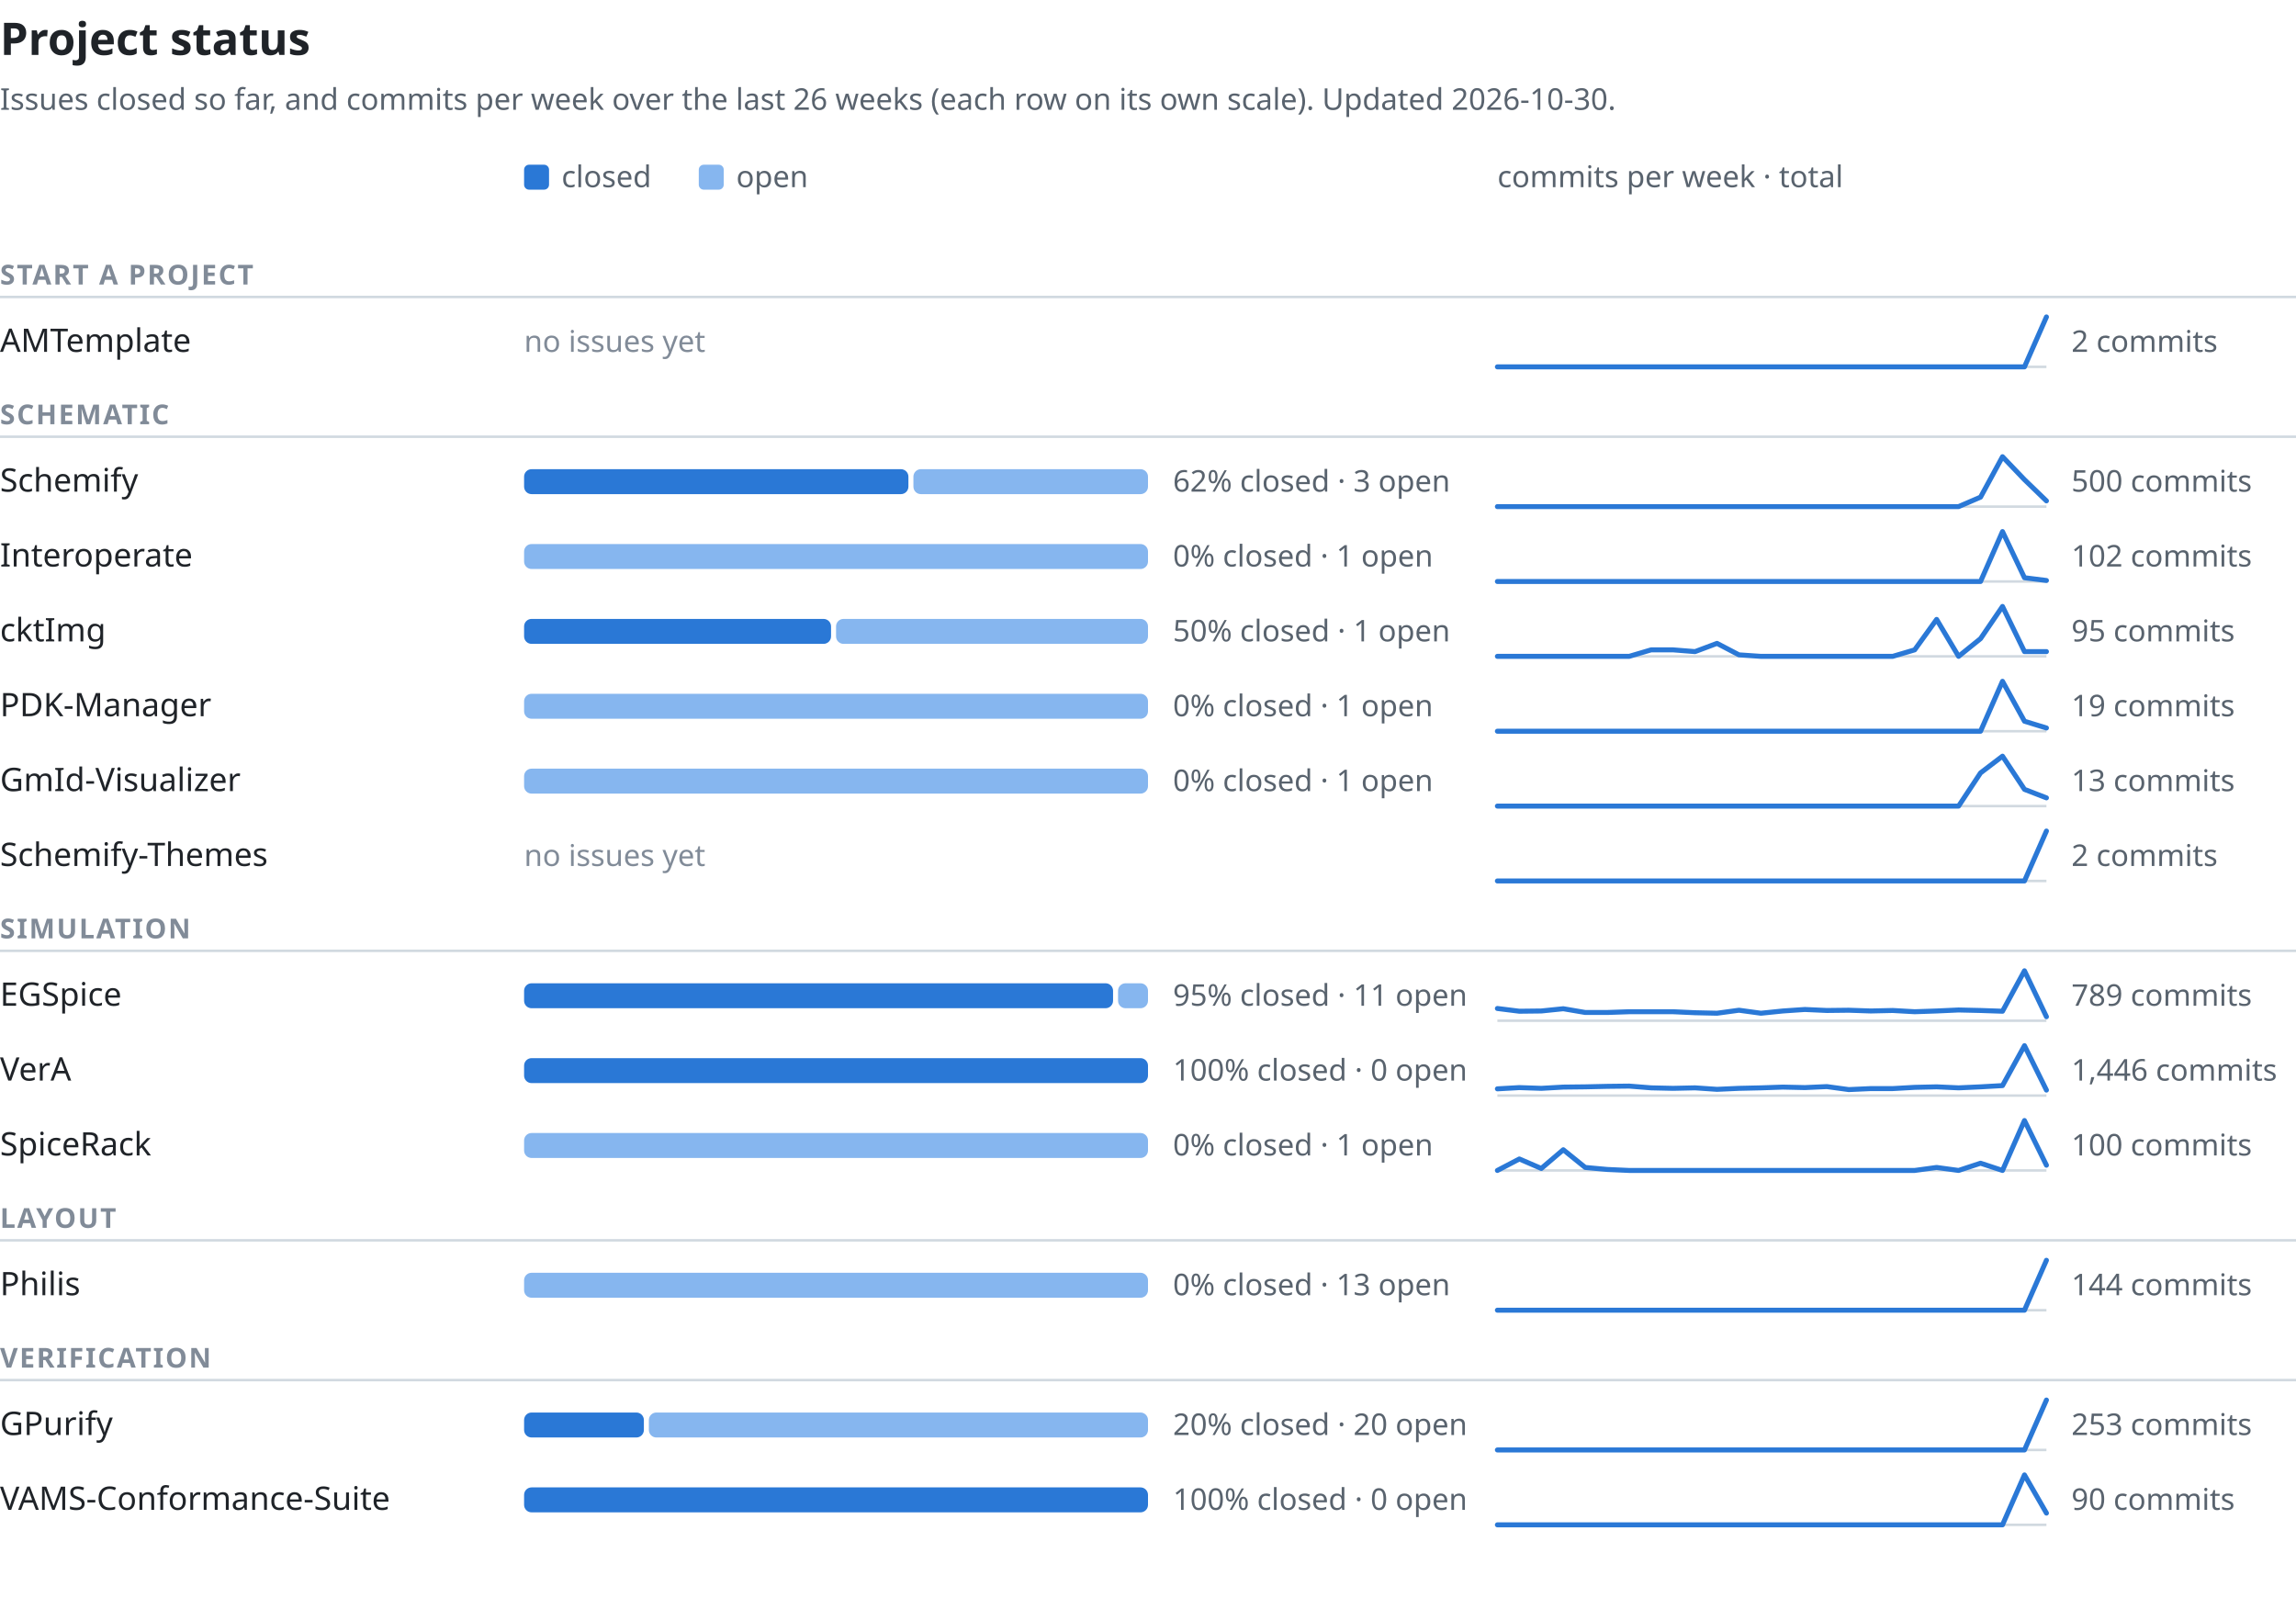
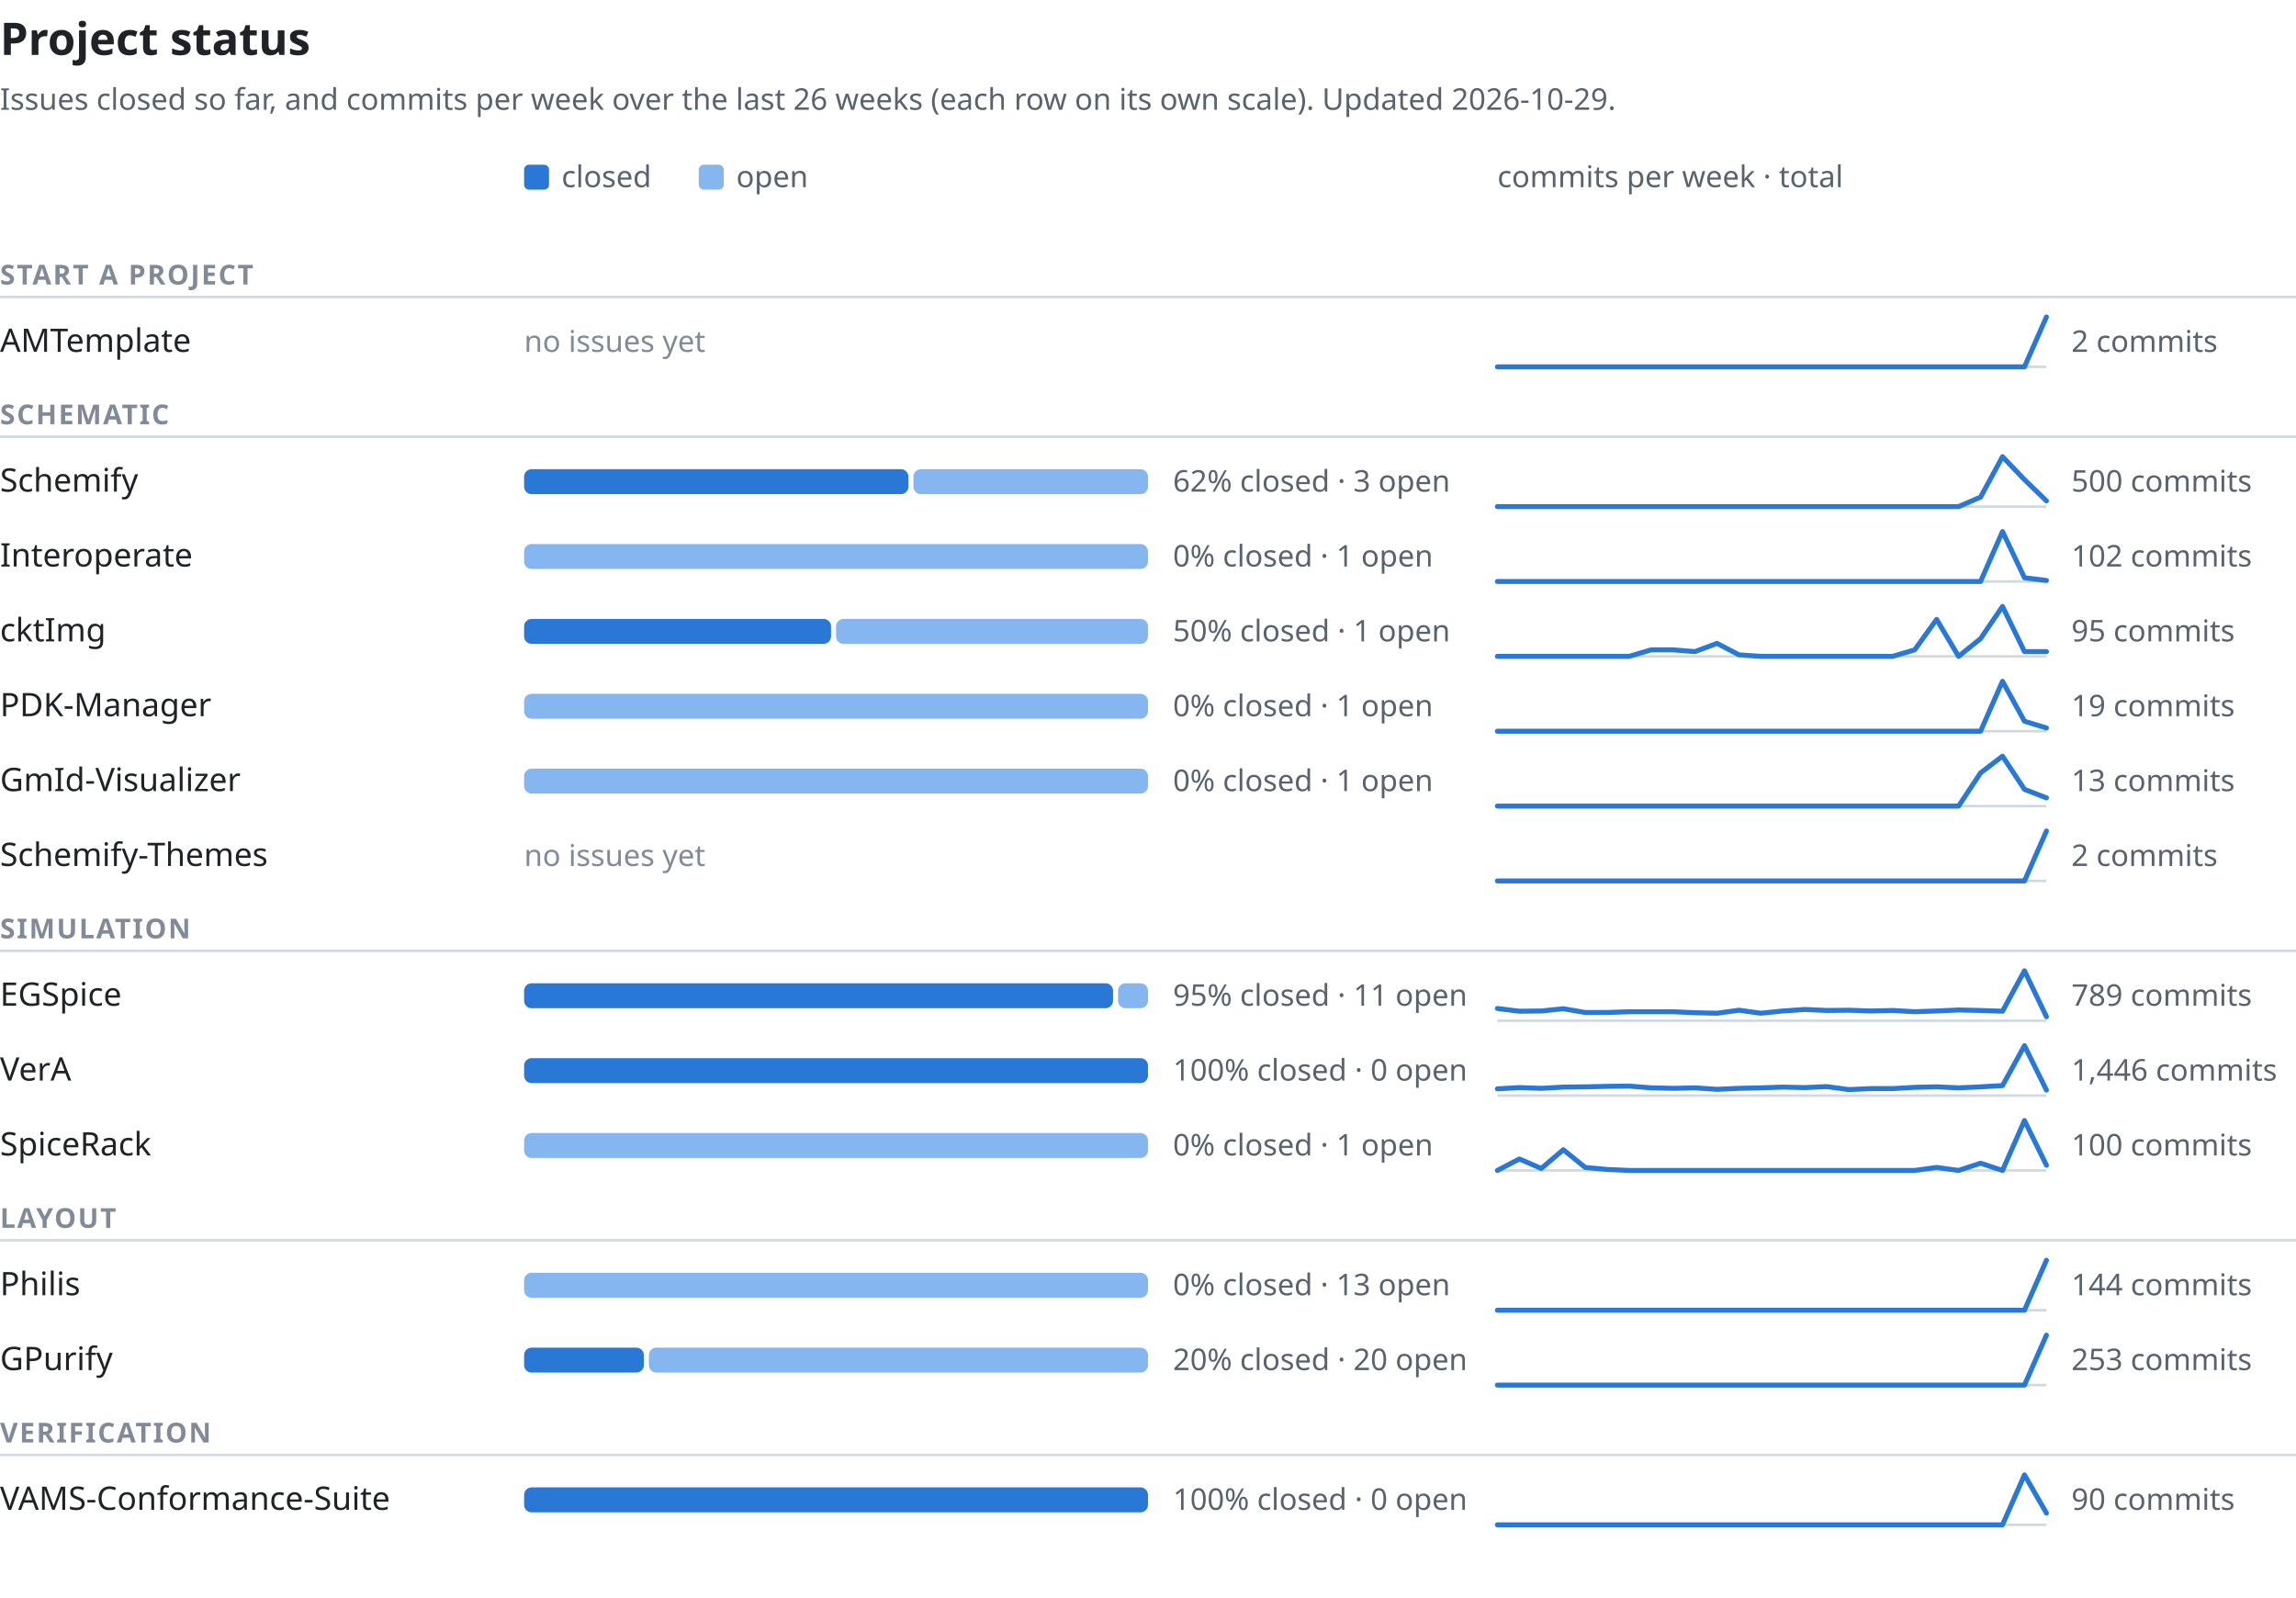
<svg xmlns="http://www.w3.org/2000/svg" width="920" height="640" viewBox="0 0 920 640" font-family="-apple-system,BlinkMacSystemFont,'Segoe UI','Noto Sans',Helvetica,Arial,sans-serif" role="img" aria-labelledby="t d">
  <text x="0" y="22" font-size="18" font-weight="600" fill="#1f2328">Project status</text>
-   <text x="0" y="44" font-size="12" fill="#59636e">Issues closed so far, and commits per week over the last 26 weeks (each row on its own scale). Updated 2026-10-30.</text>
+   <text x="0" y="44" font-size="12" fill="#59636e">Issues closed so far, and commits per week over the last 26 weeks (each row on its own scale). Updated 2026-10-29.</text>
  <rect x="210" y="66" width="10" height="10" rx="2" fill="#2a78d6" />
  <text x="225" y="75" font-size="12" fill="#59636e">closed</text>
  <rect x="280" y="66" width="10" height="10" rx="2" fill="#86b6ef" />
  <text x="295" y="75" font-size="12" fill="#59636e">open</text>
  <text x="600" y="75" font-size="12" fill="#59636e">commits per week · total</text>
  <text x="0" y="114" font-size="11" font-weight="600" letter-spacing="0.06em" fill="#818b98">START A PROJECT</text>
  <line x1="0" y1="119" x2="920" y2="119" stroke="#d1d9e0" stroke-width="1" />
  <text x="0" y="141.0" font-size="13" font-weight="500" fill="#1f2328">AMTemplate</text>
  <text x="210" y="141.0" font-size="12" fill="#818b98">no issues yet</text>
  <line x1="600" y1="147.0" x2="820" y2="147.0" stroke="#d1d9e0" stroke-width="1" />
  <polyline points="600.0,147.0 608.8,147.0 617.6,147.0 626.4,147.0 635.2,147.0 644.0,147.0 652.8,147.0 661.6,147.0 670.4,147.0 679.2,147.0 688.0,147.0 696.8,147.0 705.6,147.0 714.4,147.0 723.2,147.0 732.0,147.0 740.8,147.0 749.6,147.0 758.4,147.0 767.2,147.0 776.0,147.0 784.8,147.0 793.6,147.0 802.4,147.0 811.2,147.0 820.0,127.0" fill="none" stroke="#2a78d6" stroke-width="2" stroke-linejoin="round" stroke-linecap="round" />
  <text x="830" y="141.0" font-size="12" fill="#59636e" style="font-variant-numeric:tabular-nums">2 commits</text>
  <text x="0" y="170" font-size="11" font-weight="600" letter-spacing="0.06em" fill="#818b98">SCHEMATIC</text>
  <line x1="0" y1="175" x2="920" y2="175" stroke="#d1d9e0" stroke-width="1" />
  <text x="0" y="197.0" font-size="13" font-weight="500" fill="#1f2328">Schemify</text>
  <rect x="210" y="188.0" width="154" height="10" rx="3" fill="#2a78d6" />
  <rect x="366" y="188.0" width="94" height="10" rx="3" fill="#86b6ef" />
  <text x="470" y="197.0" font-size="12" fill="#59636e" style="font-variant-numeric:tabular-nums">62% closed · 3 open</text>
  <line x1="600" y1="203.0" x2="820" y2="203.0" stroke="#d1d9e0" stroke-width="1" />
  <polyline points="600.0,203.0 608.8,203.0 617.6,203.0 626.4,203.0 635.2,203.0 644.0,203.0 652.8,203.0 661.6,203.0 670.4,203.0 679.2,203.0 688.0,203.0 696.8,203.0 705.6,203.0 714.4,203.0 723.2,203.0 732.0,203.0 740.8,203.0 749.6,203.0 758.4,203.0 767.2,203.0 776.0,203.0 784.8,203.0 793.6,199.2 802.4,183.0 811.2,192.2 820.0,200.7" fill="none" stroke="#2a78d6" stroke-width="2" stroke-linejoin="round" stroke-linecap="round" />
  <text x="830" y="197.0" font-size="12" fill="#59636e" style="font-variant-numeric:tabular-nums">500 commits</text>
  <text x="0" y="227.0" font-size="13" font-weight="500" fill="#1f2328">Interoperate</text>
  <rect x="210" y="218.0" width="250" height="10" rx="3" fill="#86b6ef" />
  <text x="470" y="227.0" font-size="12" fill="#59636e" style="font-variant-numeric:tabular-nums">0% closed · 1 open</text>
  <line x1="600" y1="233.0" x2="820" y2="233.0" stroke="#d1d9e0" stroke-width="1" />
  <polyline points="600.0,233.0 608.8,233.0 617.6,233.0 626.4,233.0 635.2,233.0 644.0,233.0 652.8,233.0 661.6,233.0 670.4,233.0 679.2,233.0 688.0,233.0 696.8,233.0 705.6,233.0 714.4,233.0 723.2,233.0 732.0,233.0 740.8,233.0 749.6,233.0 758.4,233.0 767.2,233.0 776.0,233.0 784.8,233.0 793.6,233.0 802.4,213.0 811.2,231.5 820.0,232.6" fill="none" stroke="#2a78d6" stroke-width="2" stroke-linejoin="round" stroke-linecap="round" />
  <text x="830" y="227.0" font-size="12" fill="#59636e" style="font-variant-numeric:tabular-nums">102 commits</text>
  <text x="0" y="257.0" font-size="13" font-weight="500" fill="#1f2328">cktImg</text>
  <rect x="210" y="248.0" width="123" height="10" rx="3" fill="#2a78d6" />
  <rect x="335" y="248.0" width="125" height="10" rx="3" fill="#86b6ef" />
  <text x="470" y="257.0" font-size="12" fill="#59636e" style="font-variant-numeric:tabular-nums">50% closed · 1 open</text>
  <line x1="600" y1="263.0" x2="820" y2="263.0" stroke="#d1d9e0" stroke-width="1" />
  <polyline points="600.0,263.0 608.8,263.0 617.6,263.0 626.4,263.0 635.2,263.0 644.0,263.0 652.8,263.0 661.6,260.4 670.4,260.4 679.2,261.1 688.0,257.8 696.8,262.4 705.6,263.0 714.4,263.0 723.2,263.0 732.0,263.0 740.8,263.0 749.6,263.0 758.4,263.0 767.2,260.4 776.0,248.2 784.8,263.0 793.6,255.9 802.4,243.0 811.2,261.1 820.0,261.1" fill="none" stroke="#2a78d6" stroke-width="2" stroke-linejoin="round" stroke-linecap="round" />
  <text x="830" y="257.0" font-size="12" fill="#59636e" style="font-variant-numeric:tabular-nums">95 commits</text>
  <text x="0" y="287.0" font-size="13" font-weight="500" fill="#1f2328">PDK-Manager</text>
  <rect x="210" y="278.0" width="250" height="10" rx="3" fill="#86b6ef" />
  <text x="470" y="287.0" font-size="12" fill="#59636e" style="font-variant-numeric:tabular-nums">0% closed · 1 open</text>
  <line x1="600" y1="293.0" x2="820" y2="293.0" stroke="#d1d9e0" stroke-width="1" />
  <polyline points="600.0,293.0 608.8,293.0 617.6,293.0 626.4,293.0 635.2,293.0 644.0,293.0 652.8,293.0 661.6,293.0 670.4,293.0 679.2,293.0 688.0,293.0 696.8,293.0 705.6,293.0 714.4,293.0 723.2,293.0 732.0,293.0 740.8,293.0 749.6,293.0 758.4,293.0 767.2,293.0 776.0,293.0 784.8,293.0 793.6,293.0 802.4,273.0 811.2,289.0 820.0,291.7" fill="none" stroke="#2a78d6" stroke-width="2" stroke-linejoin="round" stroke-linecap="round" />
  <text x="830" y="287.0" font-size="12" fill="#59636e" style="font-variant-numeric:tabular-nums">19 commits</text>
  <text x="0" y="317.0" font-size="13" font-weight="500" fill="#1f2328">GmId-Visualizer</text>
  <rect x="210" y="308.0" width="250" height="10" rx="3" fill="#86b6ef" />
  <text x="470" y="317.0" font-size="12" fill="#59636e" style="font-variant-numeric:tabular-nums">0% closed · 1 open</text>
  <line x1="600" y1="323.0" x2="820" y2="323.0" stroke="#d1d9e0" stroke-width="1" />
  <polyline points="600.0,323.0 608.8,323.0 617.6,323.0 626.4,323.0 635.2,323.0 644.0,323.0 652.8,323.0 661.6,323.0 670.4,323.0 679.2,323.0 688.0,323.0 696.8,323.0 705.6,323.0 714.4,323.0 723.2,323.0 732.0,323.0 740.8,323.0 749.6,323.0 758.4,323.0 767.2,323.0 776.0,323.0 784.8,323.0 793.6,309.7 802.4,303.0 811.2,316.3 820.0,319.7" fill="none" stroke="#2a78d6" stroke-width="2" stroke-linejoin="round" stroke-linecap="round" />
  <text x="830" y="317.0" font-size="12" fill="#59636e" style="font-variant-numeric:tabular-nums">13 commits</text>
  <text x="0" y="347.0" font-size="13" font-weight="500" fill="#1f2328">Schemify-Themes</text>
  <text x="210" y="347.0" font-size="12" fill="#818b98">no issues yet</text>
  <line x1="600" y1="353.0" x2="820" y2="353.0" stroke="#d1d9e0" stroke-width="1" />
  <polyline points="600.0,353.0 608.8,353.0 617.6,353.0 626.4,353.0 635.2,353.0 644.0,353.0 652.8,353.0 661.6,353.0 670.4,353.0 679.2,353.0 688.0,353.0 696.8,353.0 705.6,353.0 714.4,353.0 723.2,353.0 732.0,353.0 740.8,353.0 749.6,353.0 758.4,353.0 767.2,353.0 776.0,353.0 784.8,353.0 793.6,353.0 802.4,353.0 811.2,353.0 820.0,333.0" fill="none" stroke="#2a78d6" stroke-width="2" stroke-linejoin="round" stroke-linecap="round" />
  <text x="830" y="347.0" font-size="12" fill="#59636e" style="font-variant-numeric:tabular-nums">2 commits</text>
  <text x="0" y="376" font-size="11" font-weight="600" letter-spacing="0.06em" fill="#818b98">SIMULATION</text>
  <line x1="0" y1="381" x2="920" y2="381" stroke="#d1d9e0" stroke-width="1" />
  <text x="0" y="403.0" font-size="13" font-weight="500" fill="#1f2328">EGSpice</text>
  <rect x="210" y="394.0" width="236" height="10" rx="3" fill="#2a78d6" />
  <rect x="448" y="394.0" width="12" height="10" rx="3" fill="#86b6ef" />
  <text x="470" y="403.0" font-size="12" fill="#59636e" style="font-variant-numeric:tabular-nums">95% closed · 11 open</text>
  <line x1="600" y1="409.0" x2="820" y2="409.0" stroke="#d1d9e0" stroke-width="1" />
  <polyline points="600.0,404.1 608.8,405.2 617.6,405.1 626.4,404.2 635.2,405.7 644.0,405.7 652.8,405.4 661.6,405.4 670.4,405.4 679.2,405.8 688.0,406.0 696.8,404.8 705.6,406.0 714.4,405.1 723.2,404.5 732.0,404.9 740.8,404.8 749.6,405.1 758.4,404.9 767.2,405.4 776.0,405.1 784.8,404.7 793.6,404.9 802.4,405.2 811.2,389.0 820.0,407.4" fill="none" stroke="#2a78d6" stroke-width="2" stroke-linejoin="round" stroke-linecap="round" />
  <text x="830" y="403.0" font-size="12" fill="#59636e" style="font-variant-numeric:tabular-nums">789 commits</text>
  <text x="0" y="433.0" font-size="13" font-weight="500" fill="#1f2328">VerA</text>
  <rect x="210" y="424.0" width="250" height="10" rx="3" fill="#2a78d6" />
  <text x="470" y="433.0" font-size="12" fill="#59636e" style="font-variant-numeric:tabular-nums">100% closed · 0 open</text>
  <line x1="600" y1="439.0" x2="820" y2="439.0" stroke="#d1d9e0" stroke-width="1" />
  <polyline points="600.0,436.3 608.8,435.8 617.6,436.1 626.4,435.6 635.2,435.5 644.0,435.3 652.8,435.2 661.6,435.9 670.4,436.1 679.2,435.9 688.0,436.5 696.8,436.1 705.6,435.9 714.4,435.6 723.2,435.8 732.0,435.4 740.8,436.6 749.6,436.2 758.4,436.2 767.2,435.7 776.0,435.5 784.8,435.9 793.6,435.5 802.4,435.0 811.2,419.0 820.0,436.8" fill="none" stroke="#2a78d6" stroke-width="2" stroke-linejoin="round" stroke-linecap="round" />
  <text x="830" y="433.0" font-size="12" fill="#59636e" style="font-variant-numeric:tabular-nums">1,446 commits</text>
  <text x="0" y="463.0" font-size="13" font-weight="500" fill="#1f2328">SpiceRack</text>
  <rect x="210" y="454.0" width="250" height="10" rx="3" fill="#86b6ef" />
  <text x="470" y="463.0" font-size="12" fill="#59636e" style="font-variant-numeric:tabular-nums">0% closed · 1 open</text>
  <line x1="600" y1="469.0" x2="820" y2="469.0" stroke="#d1d9e0" stroke-width="1" />
  <polyline points="600.0,469.0 608.8,464.4 617.6,468.2 626.4,460.7 635.2,467.8 644.0,468.6 652.8,469.0 661.6,469.0 670.4,469.0 679.2,469.0 688.0,469.0 696.8,469.0 705.6,469.0 714.4,469.0 723.2,469.0 732.0,469.0 740.8,469.0 749.6,469.0 758.4,469.0 767.2,469.0 776.0,467.8 784.8,469.0 793.6,466.1 802.4,469.0 811.2,449.0 820.0,466.9" fill="none" stroke="#2a78d6" stroke-width="2" stroke-linejoin="round" stroke-linecap="round" />
  <text x="830" y="463.0" font-size="12" fill="#59636e" style="font-variant-numeric:tabular-nums">100 commits</text>
  <text x="0" y="492" font-size="11" font-weight="600" letter-spacing="0.06em" fill="#818b98">LAYOUT</text>
  <line x1="0" y1="497" x2="920" y2="497" stroke="#d1d9e0" stroke-width="1" />
  <text x="0" y="519.0" font-size="13" font-weight="500" fill="#1f2328">Philis</text>
  <rect x="210" y="510.0" width="250" height="10" rx="3" fill="#86b6ef" />
  <text x="470" y="519.0" font-size="12" fill="#59636e" style="font-variant-numeric:tabular-nums">0% closed · 13 open</text>
  <line x1="600" y1="525.0" x2="820" y2="525.0" stroke="#d1d9e0" stroke-width="1" />
  <polyline points="600.0,525.0 608.8,525.0 617.6,525.0 626.4,525.0 635.2,525.0 644.0,525.0 652.8,525.0 661.6,525.0 670.4,525.0 679.2,525.0 688.0,525.0 696.8,525.0 705.6,525.0 714.4,525.0 723.2,525.0 732.0,525.0 740.8,525.0 749.6,525.0 758.4,525.0 767.2,525.0 776.0,525.0 784.8,525.0 793.6,525.0 802.4,525.0 811.2,525.0 820.0,505.0" fill="none" stroke="#2a78d6" stroke-width="2" stroke-linejoin="round" stroke-linecap="round" />
  <text x="830" y="519.0" font-size="12" fill="#59636e" style="font-variant-numeric:tabular-nums">144 commits</text>
-   <text x="0" y="548" font-size="11" font-weight="600" letter-spacing="0.06em" fill="#818b98">VERIFICATION</text>
-   <line x1="0" y1="553" x2="920" y2="553" stroke="#d1d9e0" stroke-width="1" />
-   <text x="0" y="575.0" font-size="13" font-weight="500" fill="#1f2328">GPurify</text>
-   <rect x="210" y="566.0" width="48" height="10" rx="3" fill="#2a78d6" />
-   <rect x="260" y="566.0" width="200" height="10" rx="3" fill="#86b6ef" />
-   <text x="470" y="575.0" font-size="12" fill="#59636e" style="font-variant-numeric:tabular-nums">20% closed · 20 open</text>
-   <line x1="600" y1="581.0" x2="820" y2="581.0" stroke="#d1d9e0" stroke-width="1" />
-   <polyline points="600.0,581.0 608.8,581.0 617.6,581.0 626.4,581.0 635.2,581.0 644.0,581.0 652.8,581.0 661.6,581.0 670.4,581.0 679.2,581.0 688.0,581.0 696.8,581.0 705.6,581.0 714.4,581.0 723.2,581.0 732.0,581.0 740.8,581.0 749.6,581.0 758.4,581.0 767.2,581.0 776.0,581.0 784.8,581.0 793.6,581.0 802.4,581.0 811.2,581.0 820.0,561.0" fill="none" stroke="#2a78d6" stroke-width="2" stroke-linejoin="round" stroke-linecap="round" />
-   <text x="830" y="575.0" font-size="12" fill="#59636e" style="font-variant-numeric:tabular-nums">253 commits</text>
+   <text x="0" y="549.0" font-size="13" font-weight="500" fill="#1f2328">GPurify</text>
+   <rect x="210" y="540.0" width="48" height="10" rx="3" fill="#2a78d6" />
+   <rect x="260" y="540.0" width="200" height="10" rx="3" fill="#86b6ef" />
+   <text x="470" y="549.0" font-size="12" fill="#59636e" style="font-variant-numeric:tabular-nums">20% closed · 20 open</text>
+   <line x1="600" y1="555.0" x2="820" y2="555.0" stroke="#d1d9e0" stroke-width="1" />
+   <polyline points="600.0,555.0 608.8,555.0 617.6,555.0 626.4,555.0 635.2,555.0 644.0,555.0 652.8,555.0 661.6,555.0 670.4,555.0 679.2,555.0 688.0,555.0 696.8,555.0 705.6,555.0 714.4,555.0 723.2,555.0 732.0,555.0 740.8,555.0 749.6,555.0 758.4,555.0 767.2,555.0 776.0,555.0 784.8,555.0 793.6,555.0 802.4,555.0 811.2,555.0 820.0,535.0" fill="none" stroke="#2a78d6" stroke-width="2" stroke-linejoin="round" stroke-linecap="round" />
+   <text x="830" y="549.0" font-size="12" fill="#59636e" style="font-variant-numeric:tabular-nums">253 commits</text>
+   <text x="0" y="578" font-size="11" font-weight="600" letter-spacing="0.06em" fill="#818b98">VERIFICATION</text>
+   <line x1="0" y1="583" x2="920" y2="583" stroke="#d1d9e0" stroke-width="1" />
  <text x="0" y="605.0" font-size="13" font-weight="500" fill="#1f2328">VAMS-Conformance-Suite</text>
  <rect x="210" y="596.0" width="250" height="10" rx="3" fill="#2a78d6" />
  <text x="470" y="605.0" font-size="12" fill="#59636e" style="font-variant-numeric:tabular-nums">100% closed · 0 open</text>
  <line x1="600" y1="611.0" x2="820" y2="611.0" stroke="#d1d9e0" stroke-width="1" />
  <polyline points="600.0,611.0 608.8,611.0 617.6,611.0 626.4,611.0 635.2,611.0 644.0,611.0 652.8,611.0 661.6,611.0 670.4,611.0 679.2,611.0 688.0,611.0 696.8,611.0 705.6,611.0 714.4,611.0 723.2,611.0 732.0,611.0 740.8,611.0 749.6,611.0 758.4,611.0 767.2,611.0 776.0,611.0 784.8,611.0 793.6,611.0 802.4,611.0 811.2,591.0 820.0,606.3" fill="none" stroke="#2a78d6" stroke-width="2" stroke-linejoin="round" stroke-linecap="round" />
  <text x="830" y="605.0" font-size="12" fill="#59636e" style="font-variant-numeric:tabular-nums">90 commits</text>
</svg>
